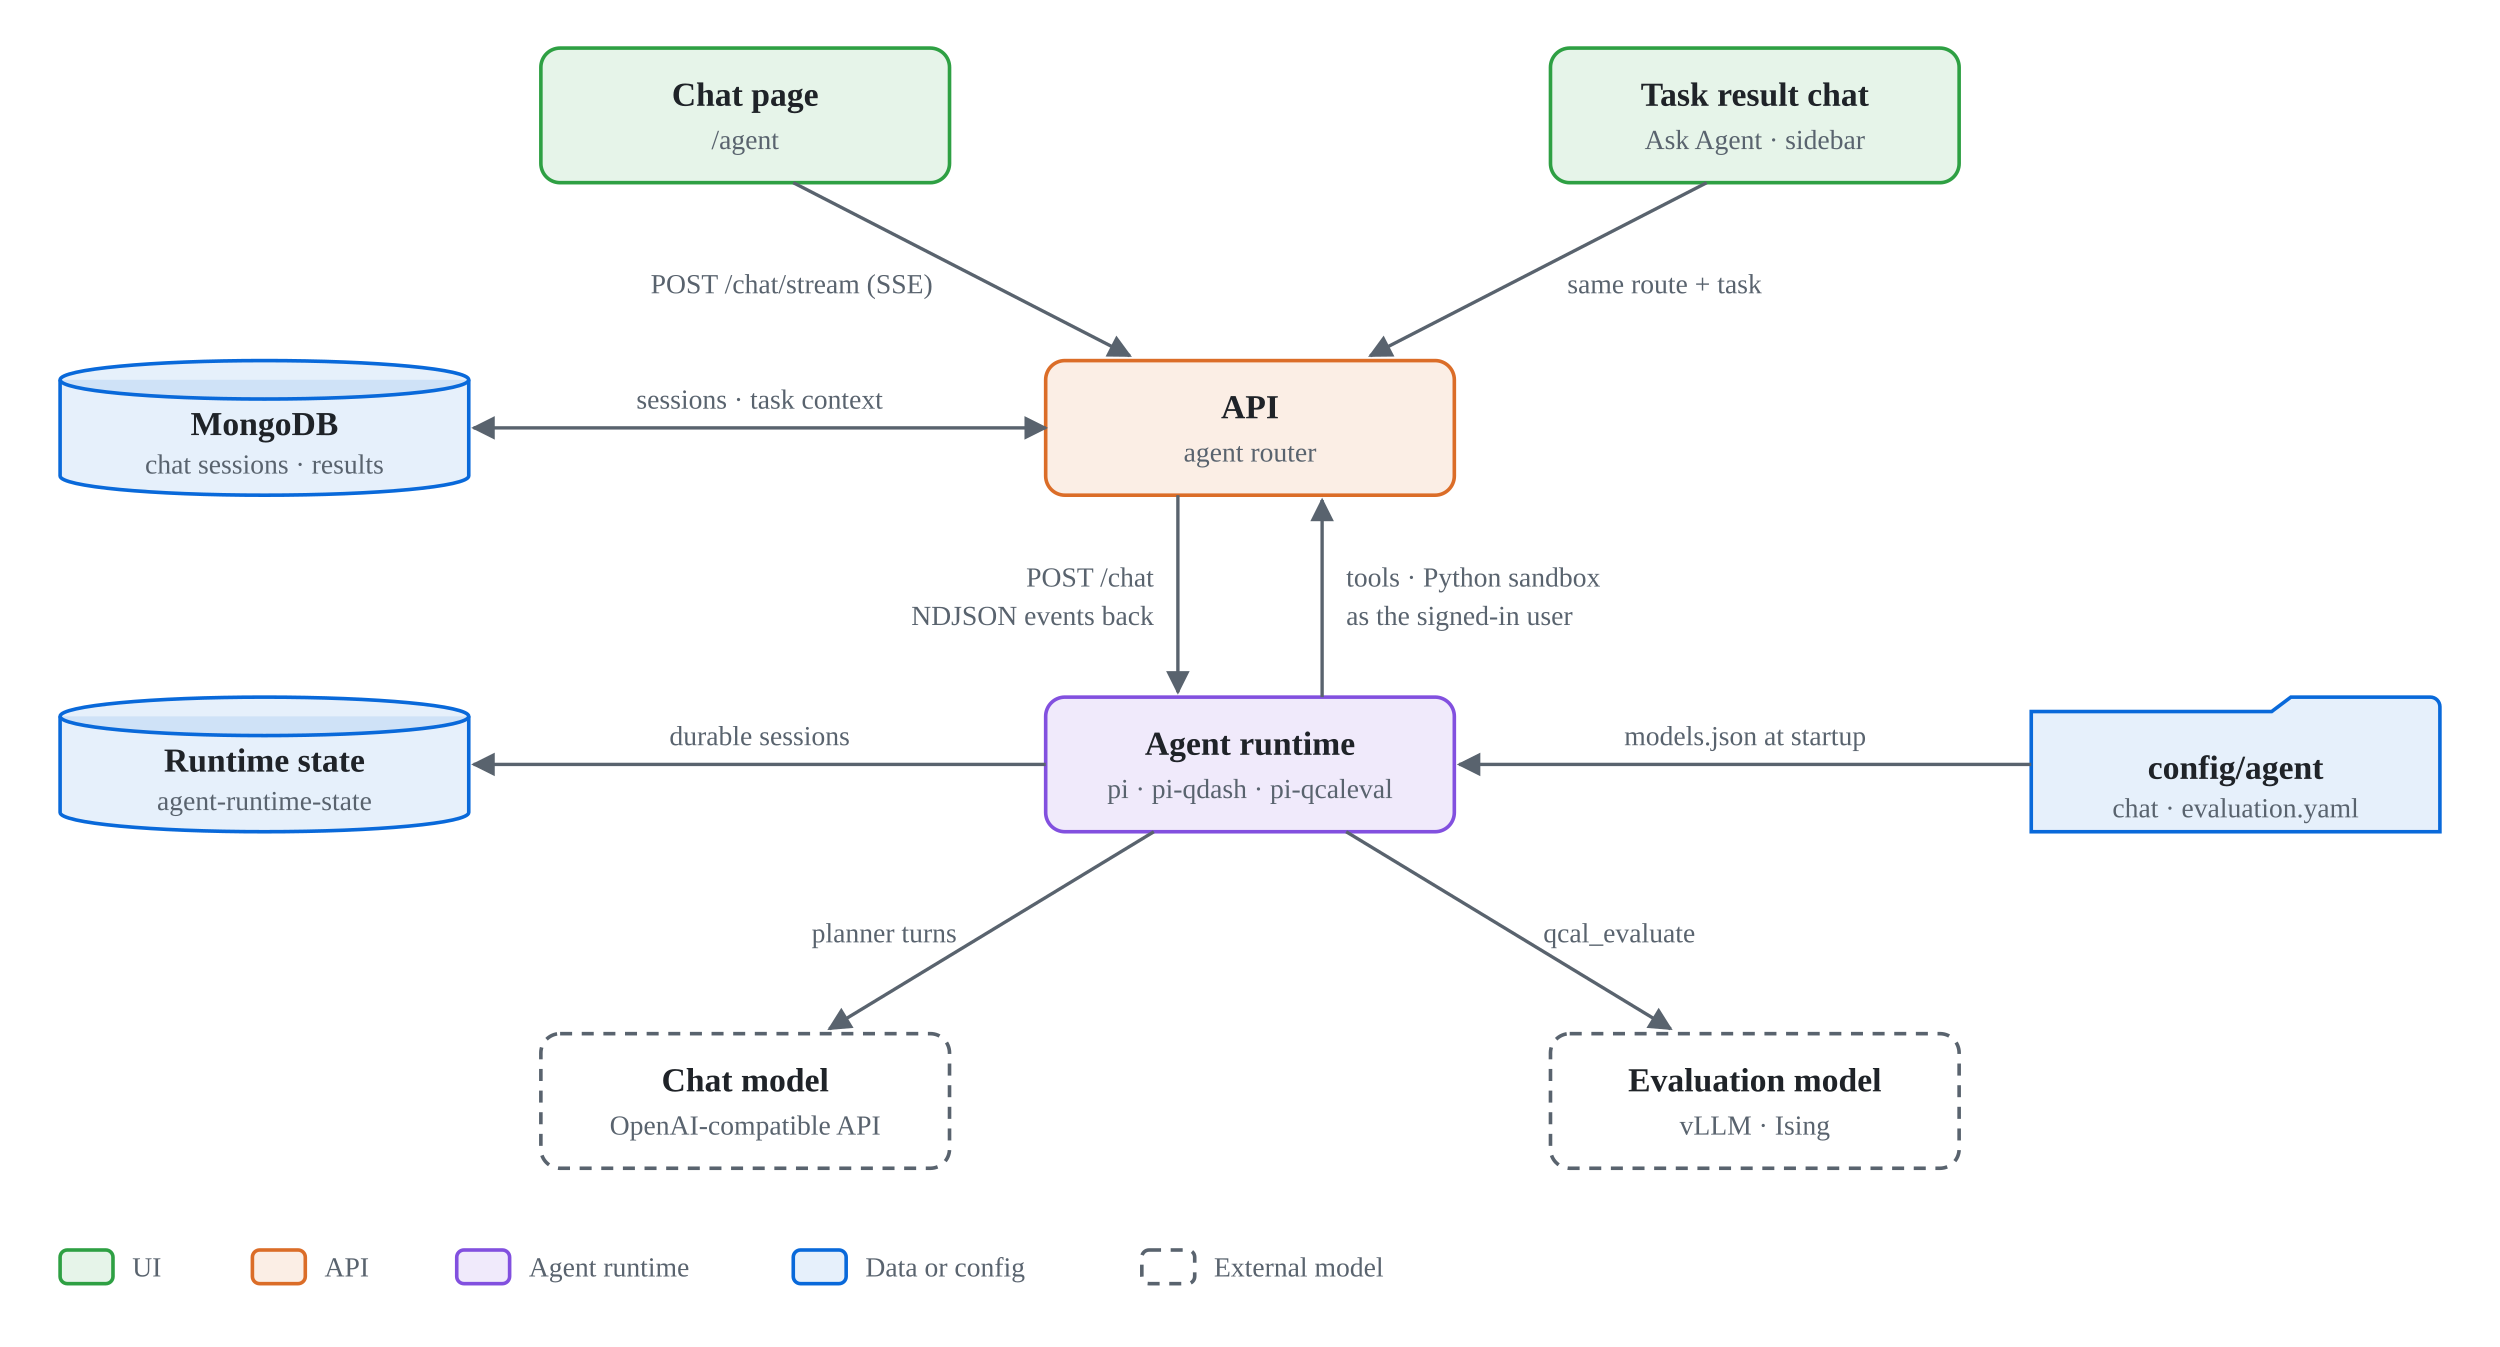
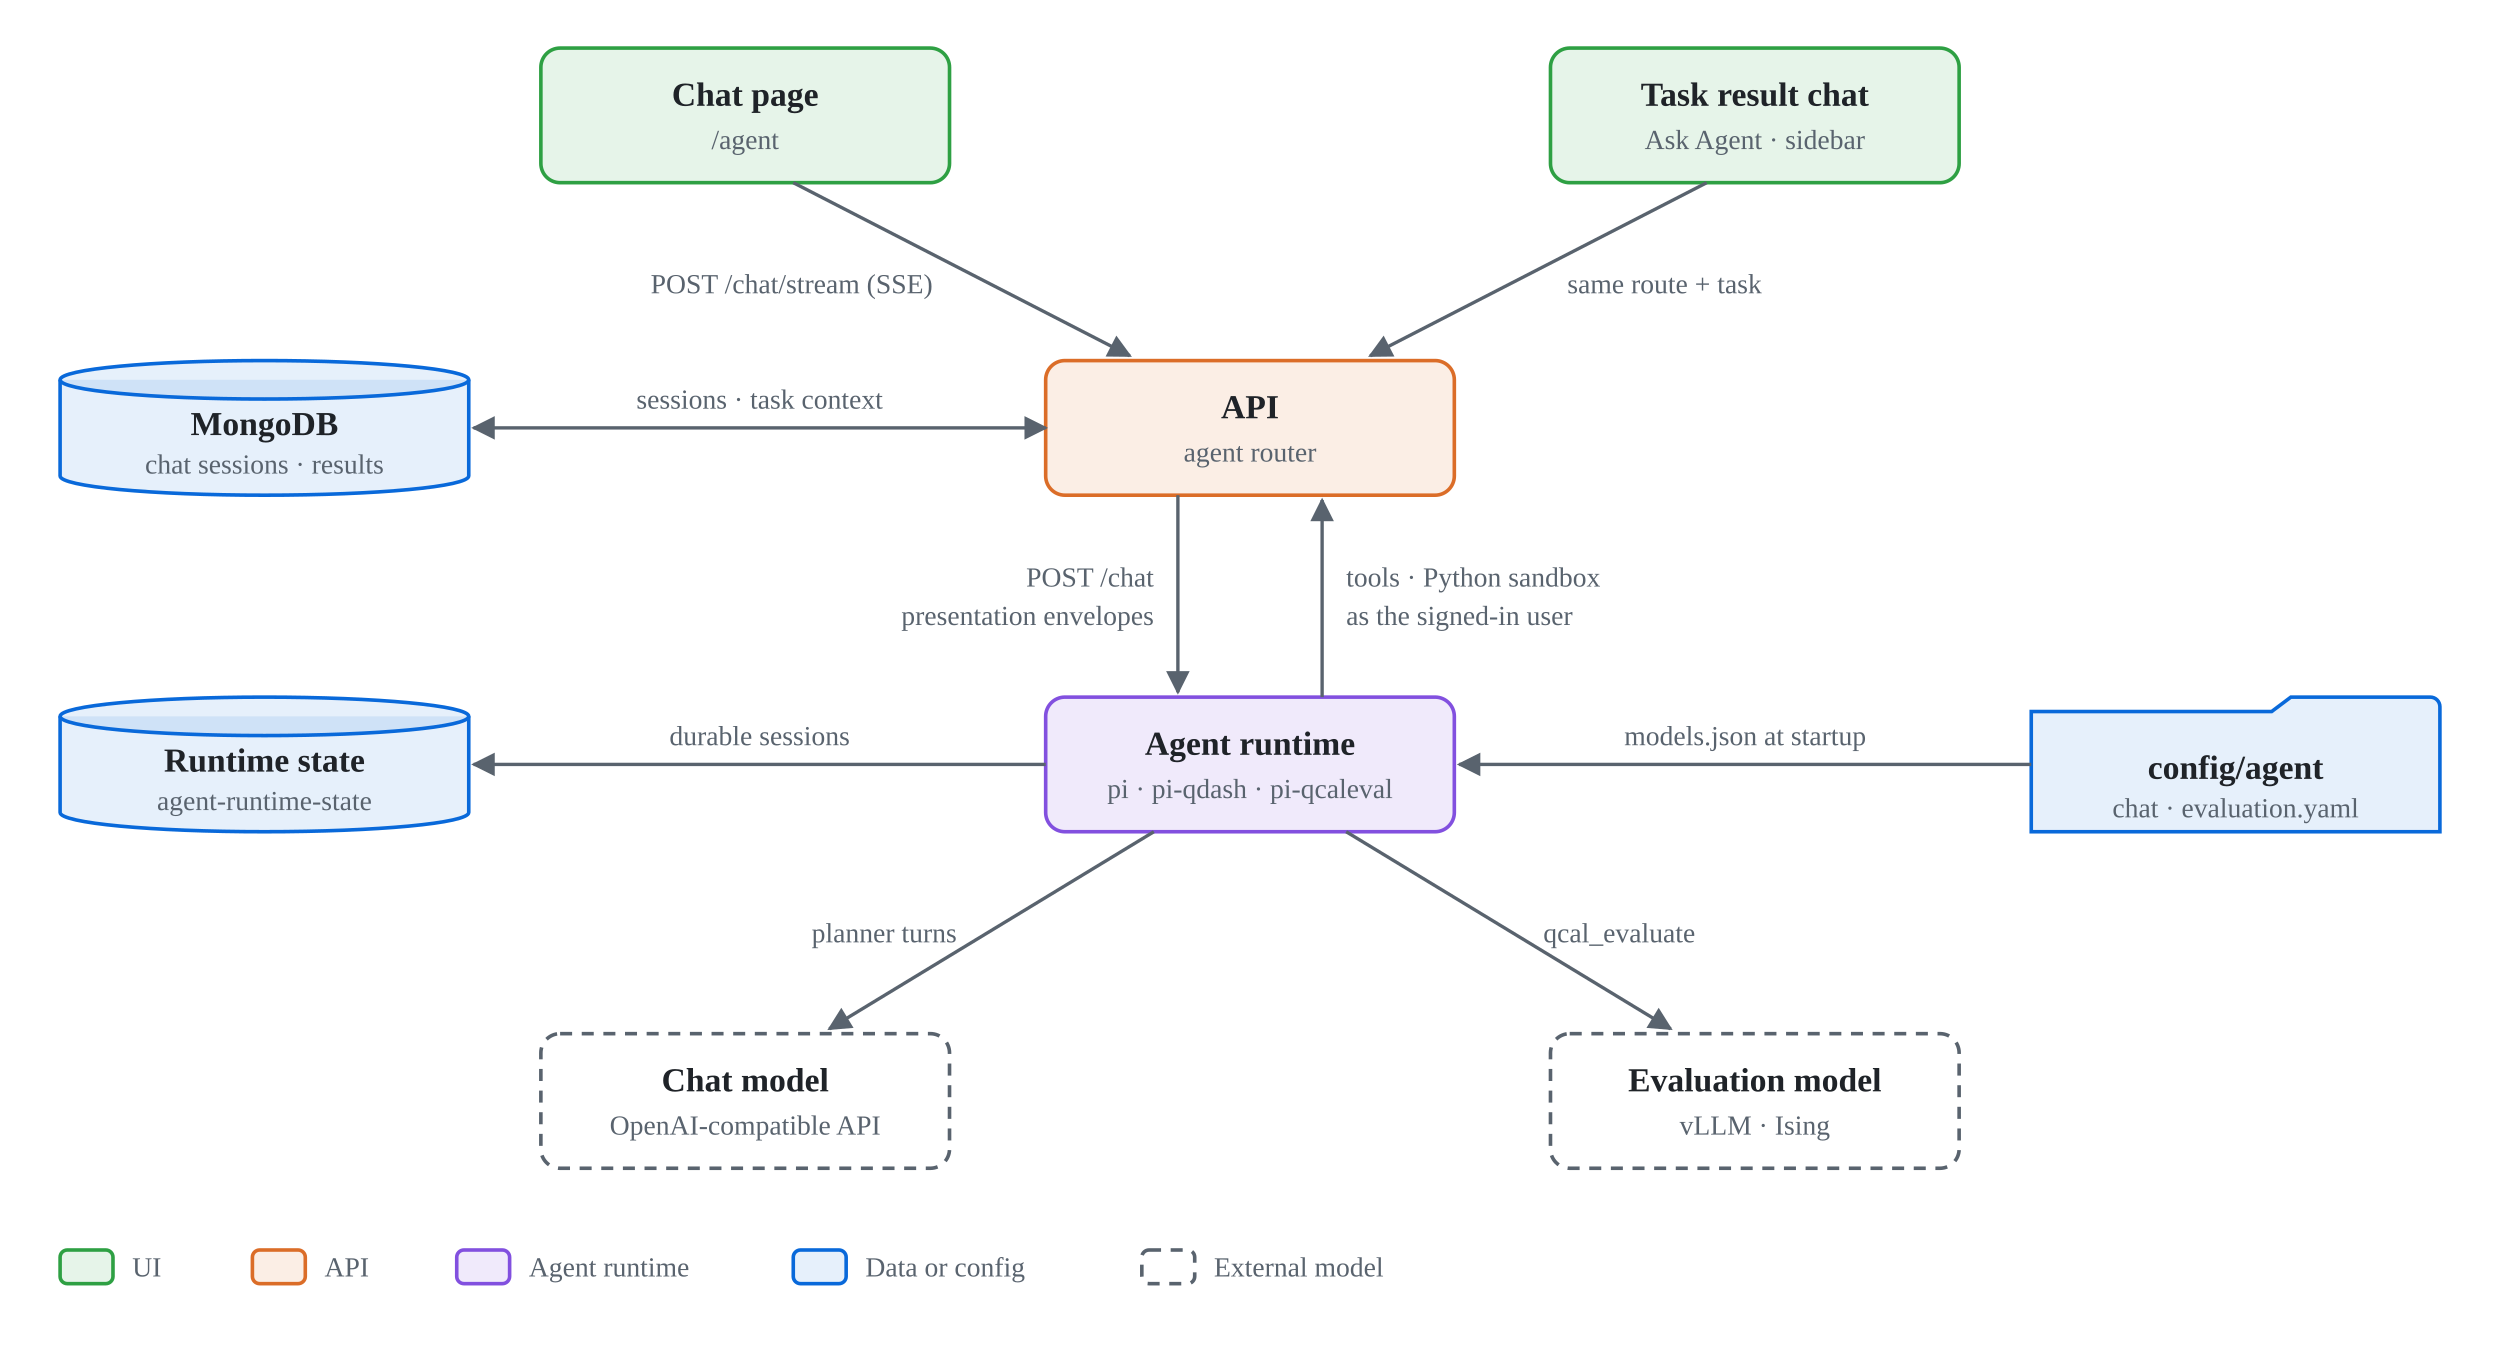
<svg xmlns="http://www.w3.org/2000/svg" viewBox="0 0 1040 560" role="img" aria-label="Both Agent chats post to the API's chat stream. The API loads sessions and task context from MongoDB and forwards the turn to the Agent runtime, which calls the chat and evaluation models and calls back into the API as the user for pi-qdash tools and the Python sandbox.">
  <style>
    .qd-root { font-family: var(--vp-font-family-base, -apple-system, "Segoe UI", Roboto, sans-serif); }
    .qd-title { fill: var(--vp-c-text-1, #1f2328); font-size: 14px; font-weight: 600; text-anchor: middle; }
    .qd-sub { fill: var(--vp-c-text-2, #59636e); font-size: 11.5px; text-anchor: middle; }
    .qd-label { fill: var(--vp-c-text-2, #59636e); font-size: 11.5px; }
    .qd-edge { stroke: var(--vp-c-text-2, #59636e); stroke-width: 1.4; fill: none; }
    .qd-head { fill: var(--vp-c-text-2, #59636e); }
    .qd-dash { stroke-dasharray: 5 4; }
    .qd-ui { fill: rgba(46, 160, 67, 0.12); stroke: #2ea043; stroke-width: 1.5; }
    .qd-api { fill: rgba(219, 109, 40, 0.12); stroke: #db6d28; stroke-width: 1.5; }
    .qd-wf { fill: rgba(130, 80, 223, 0.12); stroke: #8250df; stroke-width: 1.5; }
    .qd-data { fill: rgba(9, 105, 218, 0.10); stroke: #0969da; stroke-width: 1.5; }
    .qd-ext { fill: none; stroke: var(--vp-c-text-2, #59636e); stroke-width: 1.5; stroke-dasharray: 5 4; }
  </style>
  <defs>
    <marker id="qd-agent-arrow" viewBox="0 0 10 10" refX="9" refY="5" markerWidth="7" markerHeight="7" orient="auto-start-reverse">
      <path d="M0,0 L10,5 L0,10 z" class="qd-head" />
    </marker>
  </defs>
  <g class="qd-root">
    <rect x="225" y="20" width="170" height="56" rx="8" class="qd-ui" />
    <text x="310" y="44" class="qd-title">Chat page</text>
    <text x="310" y="62" class="qd-sub">/agent</text>
    <rect x="645" y="20" width="170" height="56" rx="8" class="qd-ui" />
    <text x="730" y="44" class="qd-title">Task result chat</text>
    <text x="730" y="62" class="qd-sub">Ask Agent · sidebar</text>
    <path d="M25,158 v40 a85,8 0 0,0 170,0 v-40" class="qd-data" />
    <ellipse cx="110" cy="158" rx="85" ry="8" class="qd-data" />
    <text x="110" y="181" class="qd-title">MongoDB</text>
    <text x="110" y="197" class="qd-sub">chat sessions · results</text>
    <rect x="435" y="150" width="170" height="56" rx="8" class="qd-api" />
    <text x="520" y="174" class="qd-title">API</text>
    <text x="520" y="192" class="qd-sub">agent router</text>
    <path d="M25,298 v40 a85,8 0 0,0 170,0 v-40" class="qd-data" />
    <ellipse cx="110" cy="298" rx="85" ry="8" class="qd-data" />
    <text x="110" y="321" class="qd-title">Runtime state</text>
    <text x="110" y="337" class="qd-sub">agent-runtime-state</text>
    <rect x="435" y="290" width="170" height="56" rx="8" class="qd-wf" />
    <text x="520" y="314" class="qd-title">Agent runtime</text>
    <text x="520" y="332" class="qd-sub">pi · pi-qdash · pi-qcaleval</text>
    <path d="M845,296 h100 l8,-6 h58 a4,4 0 0,1 4,4 v52 h-170 z" class="qd-data" />
    <text x="930" y="324" class="qd-title">config/agent</text>
    <text x="930" y="340" class="qd-sub">chat · evaluation.yaml</text>
    <rect x="225" y="430" width="170" height="56" rx="8" class="qd-ext" />
    <text x="310" y="454" class="qd-title">Chat model</text>
    <text x="310" y="472" class="qd-sub">OpenAI-compatible API</text>
    <rect x="645" y="430" width="170" height="56" rx="8" class="qd-ext" />
    <text x="730" y="454" class="qd-title">Evaluation model</text>
    <text x="730" y="472" class="qd-sub">vLLM · Ising</text>
    <line x1="330" y1="76" x2="470" y2="148" class="qd-edge" marker-end="url(#qd-agent-arrow)" />
    <text x="388" y="122" class="qd-label" text-anchor="end">POST /chat/stream (SSE)</text>
    <line x1="710" y1="76" x2="570" y2="148" class="qd-edge" marker-end="url(#qd-agent-arrow)" />
    <text x="652" y="122" class="qd-label">same route + task</text>
    <line x1="435" y1="178" x2="197" y2="178" class="qd-edge" marker-start="url(#qd-agent-arrow)" marker-end="url(#qd-agent-arrow)" />
    <text x="316" y="170" class="qd-label" text-anchor="middle">sessions · task context</text>
    <line x1="490" y1="206" x2="490" y2="288" class="qd-edge" marker-end="url(#qd-agent-arrow)" />
    <text x="480" y="244" class="qd-label" text-anchor="end">POST /chat</text>
-     <text x="480" y="260" class="qd-label" text-anchor="end">NDJSON events back</text>
+     <text x="480" y="260" class="qd-label" text-anchor="end">presentation envelopes</text>
    <line x1="550" y1="290" x2="550" y2="208" class="qd-edge" marker-end="url(#qd-agent-arrow)" />
    <text x="560" y="244" class="qd-label">tools · Python sandbox</text>
    <text x="560" y="260" class="qd-label">as the signed-in user</text>
    <line x1="435" y1="318" x2="197" y2="318" class="qd-edge" marker-end="url(#qd-agent-arrow)" />
    <text x="316" y="310" class="qd-label" text-anchor="middle">durable sessions</text>
    <line x1="845" y1="318" x2="607" y2="318" class="qd-edge" marker-end="url(#qd-agent-arrow)" />
    <text x="726" y="310" class="qd-label" text-anchor="middle">models.json at startup</text>
    <line x1="480" y1="346" x2="345" y2="428" class="qd-edge" marker-end="url(#qd-agent-arrow)" />
    <text x="398" y="392" class="qd-label" text-anchor="end">planner turns</text>
    <line x1="560" y1="346" x2="695" y2="428" class="qd-edge" marker-end="url(#qd-agent-arrow)" />
    <text x="642" y="392" class="qd-label">qcal_evaluate</text>
    <g transform="translate(25,520)">
      <rect x="0" y="0" width="22" height="14" rx="3" class="qd-ui" />
      <text x="30" y="11" class="qd-label">UI</text>
      <rect x="80" y="0" width="22" height="14" rx="3" class="qd-api" />
      <text x="110" y="11" class="qd-label">API</text>
      <rect x="165" y="0" width="22" height="14" rx="3" class="qd-wf" />
      <text x="195" y="11" class="qd-label">Agent runtime</text>
      <rect x="305" y="0" width="22" height="14" rx="3" class="qd-data" />
      <text x="335" y="11" class="qd-label">Data or config</text>
      <rect x="450" y="0" width="22" height="14" rx="3" class="qd-ext" />
      <text x="480" y="11" class="qd-label">External model</text>
    </g>
  </g>
</svg>
